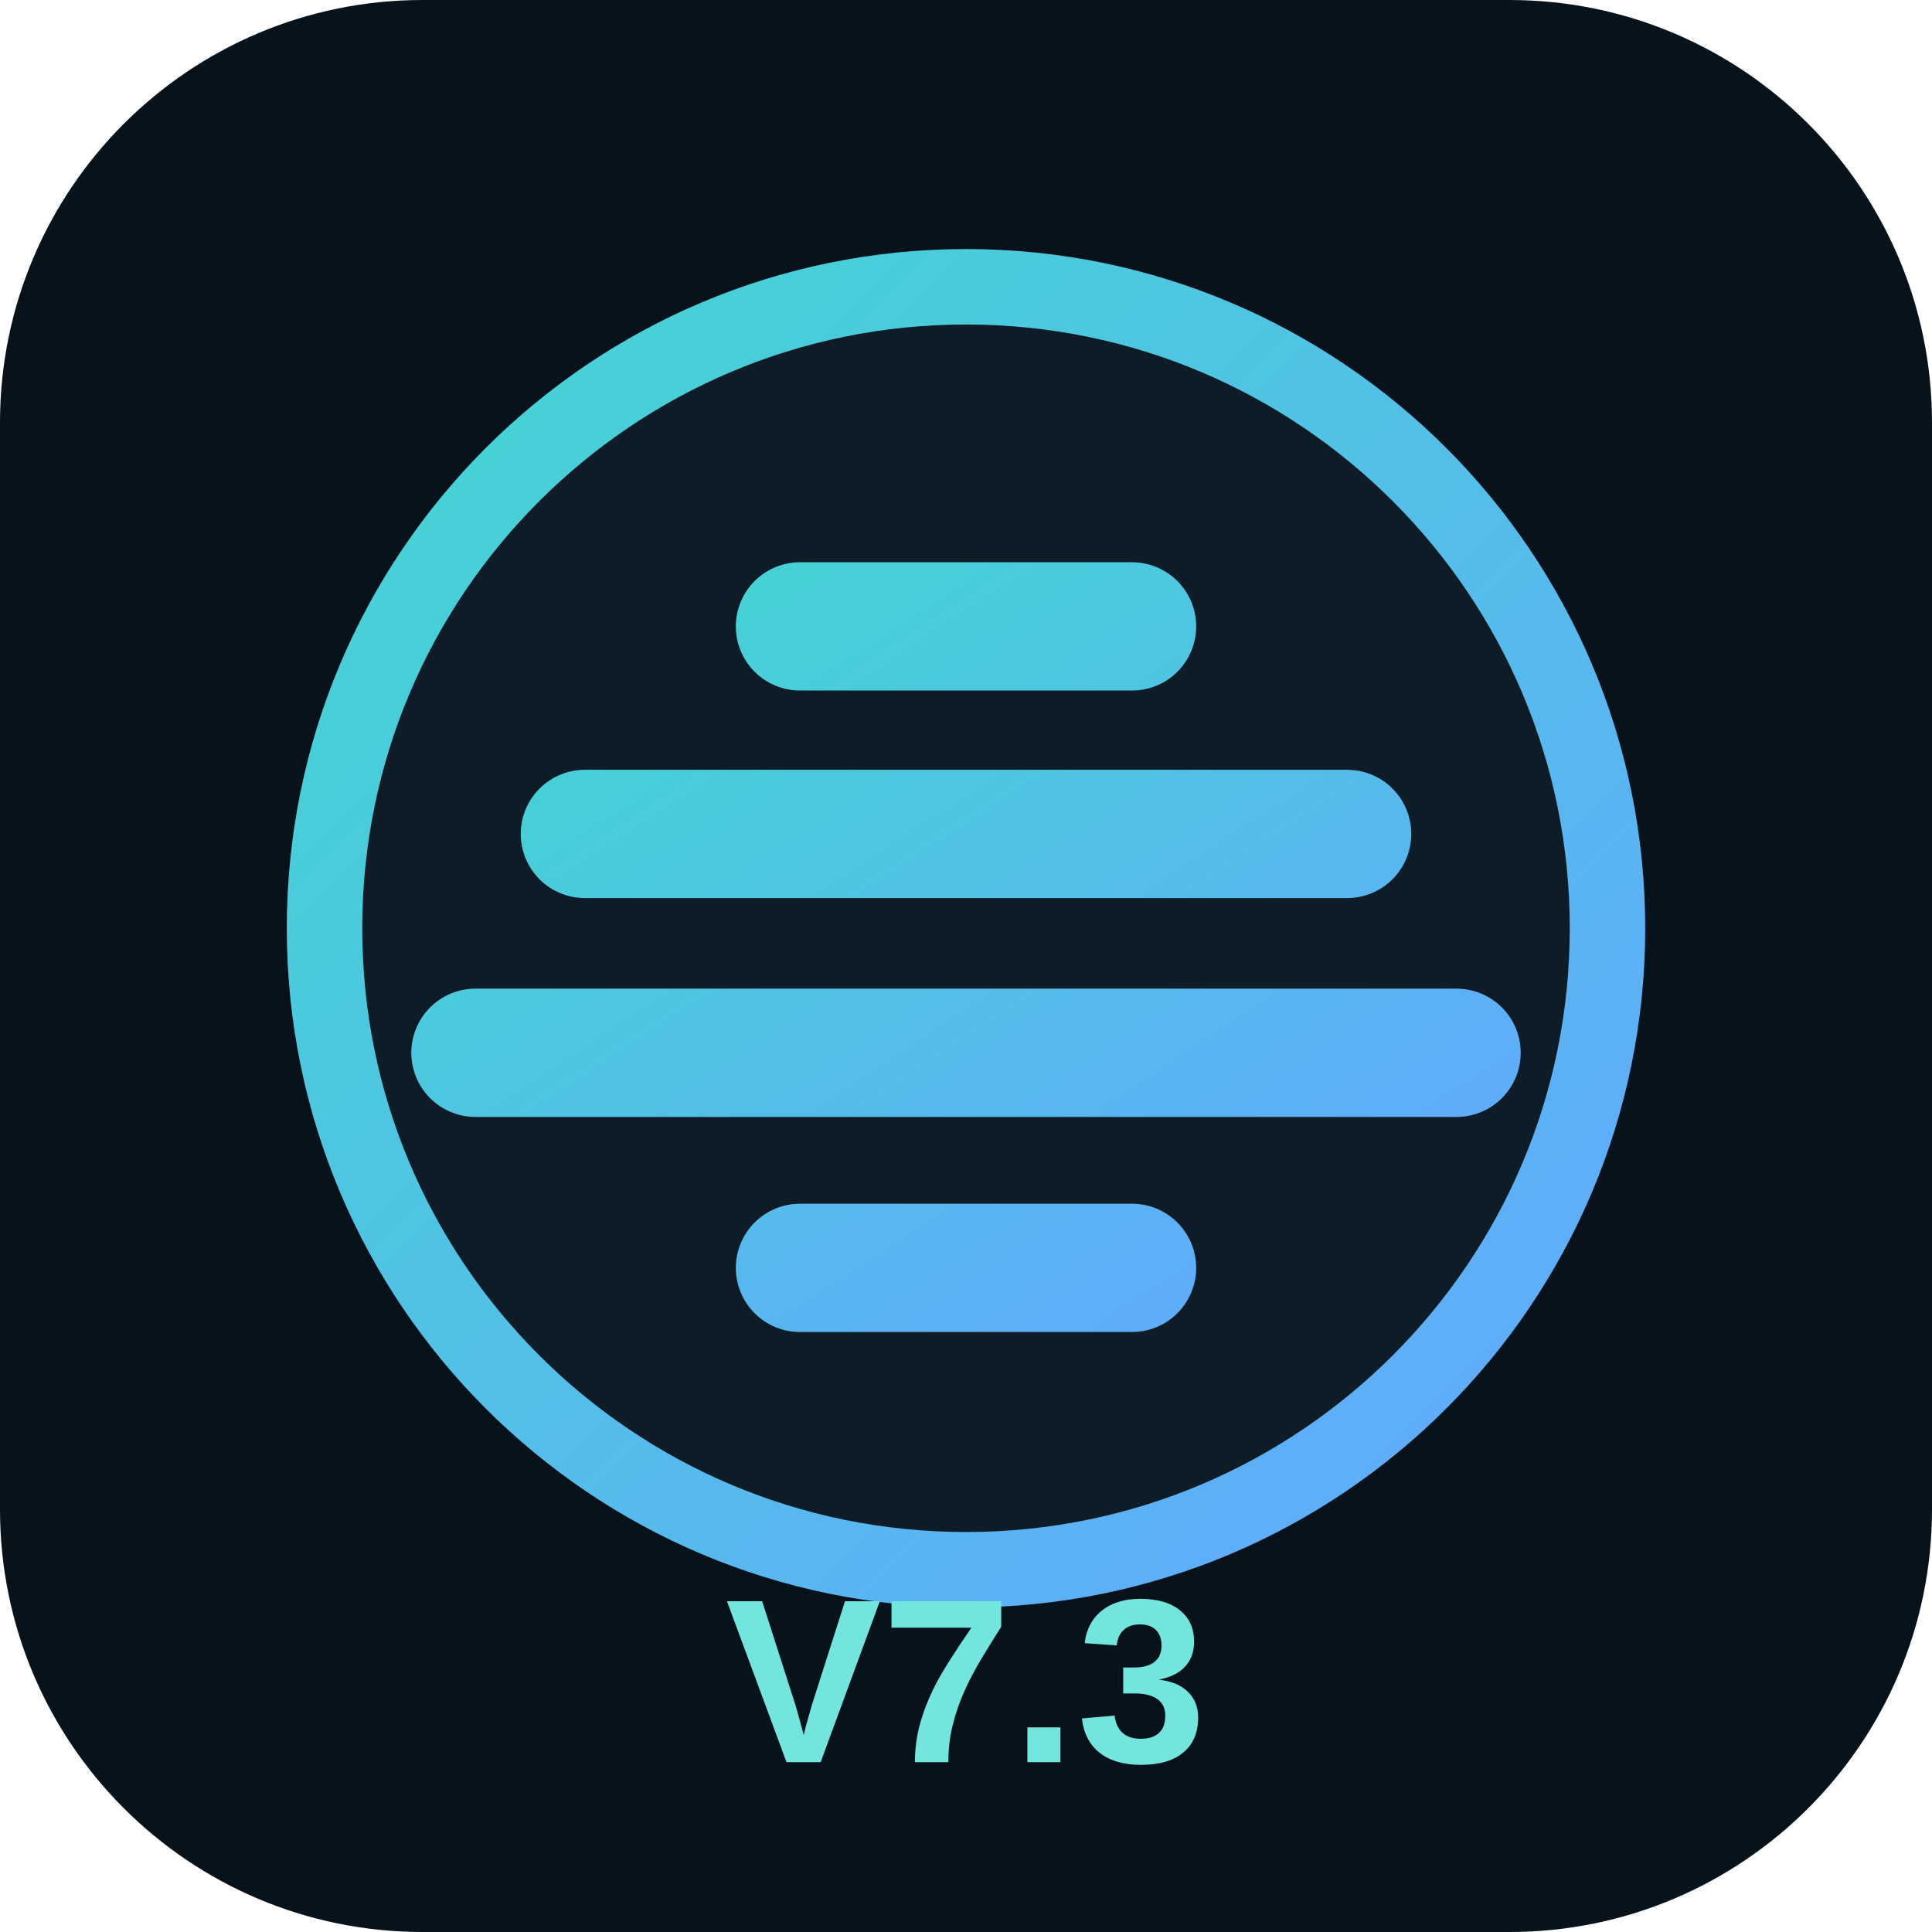
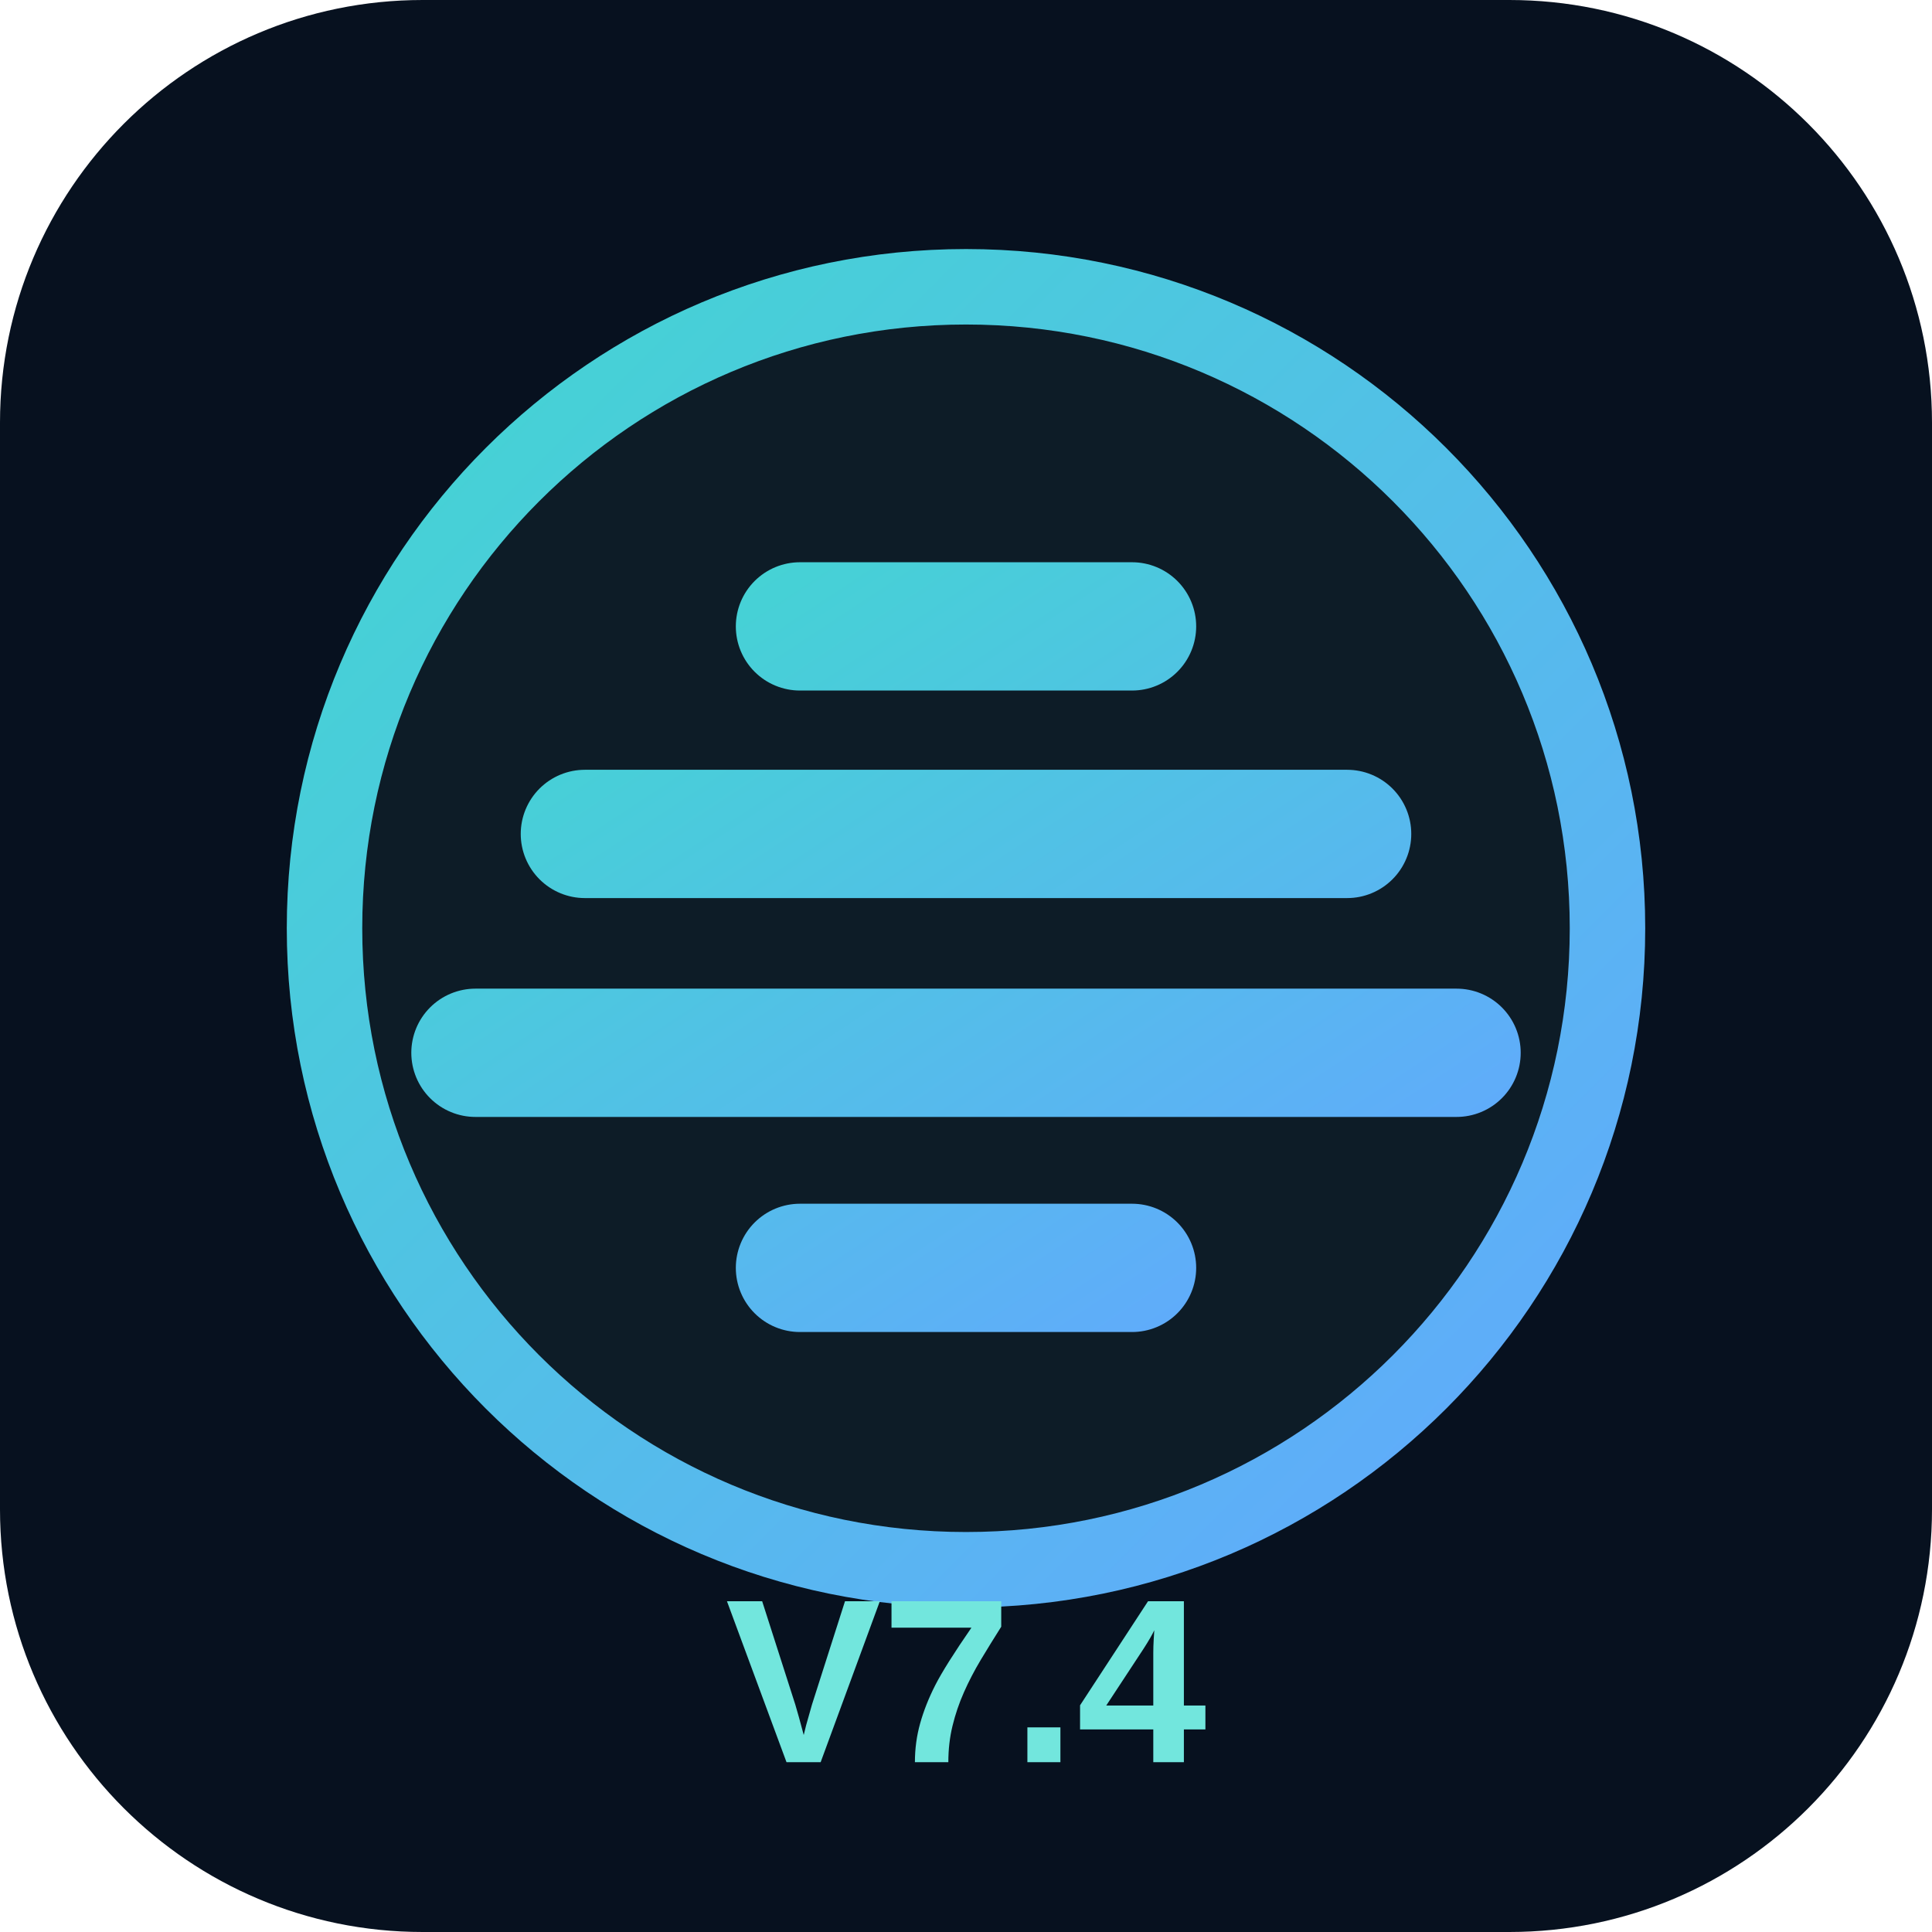
<svg xmlns="http://www.w3.org/2000/svg" viewBox="0 0 512 512">
  <defs>
    <linearGradient id="g" x1="0" y1="0" x2="1" y2="1">
      <stop stop-color="#42D7D0" />
      <stop offset="1" stop-color="#63A7FF" />
    </linearGradient>
  </defs>
-   <rect width="512" height="512" rx="112" fill="#07121B" />
+   <rect width="512" height="512" rx="112" fill="#07111F" />
  <circle cx="256" cy="246" r="170" fill="#0D1C27" stroke="url(#g)" stroke-width="20" />
  <path d="M126 279h260M155 221h202M212 166h88M212 336h88" stroke="url(#g)" stroke-width="34" stroke-linecap="round" />
-   <text x="256" y="467" fill="#72E6DD" font-size="62" font-family="Arial" font-weight="900" text-anchor="middle">V7.3</text>
+   <text x="256" y="467" fill="#72E6DD" font-size="62" font-family="Arial" font-weight="900" text-anchor="middle">V7.4</text>
</svg>
